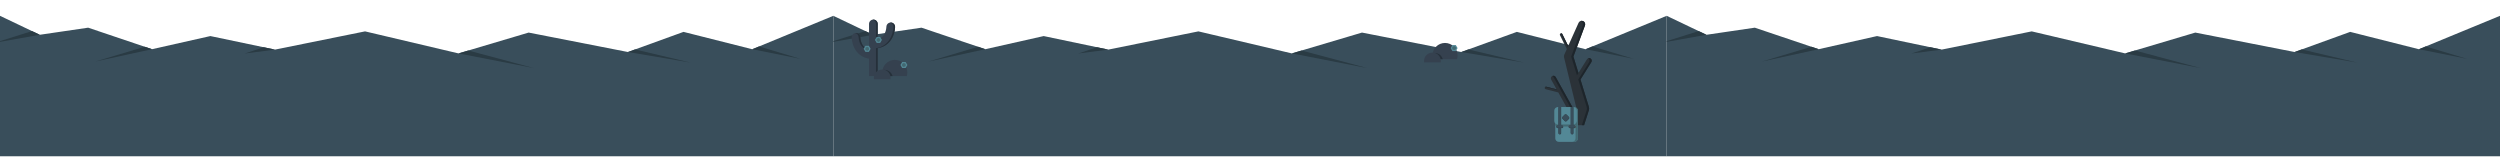
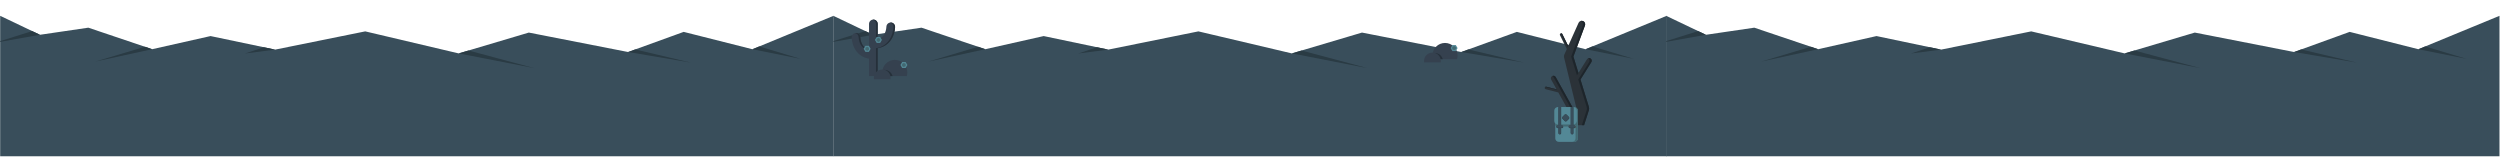
<svg xmlns="http://www.w3.org/2000/svg" version="1.1" x="0px" y="0px" viewBox="0 0 14400 900" enable-background="new 0 0 14400 900" xml:space="preserve">
  <g id="Layer_5">
</g>
  <g id="Layer_3">
</g>
  <g id="Layer_2">
</g>
  <g id="Layer_1">
</g>
  <g id="measurement_x5F_tools">
    <g>
      <polygon fill="#394E5B" points="4800,91.095 5029.025,200.335 5307.74,159.42 5675.477,283.392 6011.7,207.72 6383.737,285.728     6902.79,180.717 7441,307.617 7845,187.617 8417,299.617 8737,183.617 9133,283.617 9600,91.095 9600,900 4800,900   " />
      <polygon fill="#2A3B44" points="5029.025,200.335 4800,241.135 4800,236.803 4984.332,179.018   " />
      <polygon fill="#2A3B44" points="5675.477,283.392 5347,354.792 5633.764,269.33   " />
      <polygon fill="#2A3B44" points="6383.737,285.728 6209.72,308.283 6318.773,272.106   " />
      <polygon fill="#2A3B44" points="7441,307.617 7877.752,392.709 7497.345,290.881   " />
      <polygon fill="#2A3B44" points="8417,299.617 8778.813,360.745 8457.971,284.765   " />
      <polygon fill="#2A3B44" points="9133,283.617 9410.962,339.214 9172.341,267.398   " />
    </g>
    <g>
-       <polygon fill="#394E5B" points="9600,91.095 9829.025,200.335 10107.74,159.42 10475.477,283.392 10811.7,207.72     11183.737,285.728 11702.789,180.717 12241,307.617 12645,187.617 13217,299.617 13537,183.617 13933,283.617 14400,91.095     14400,900 9600,900   " />
-       <polygon fill="#2A3B44" points="9829.025,200.335 9600,241.135 9600,236.803 9784.332,179.018   " />
-       <polygon fill="#2A3B44" points="10475.477,283.392 10147,354.792 10433.764,269.33   " />
-       <polygon fill="#2A3B44" points="11183.737,285.728 11009.72,308.283 11118.772,272.106   " />
-       <polygon fill="#2A3B44" points="12241,307.617 12677.752,392.709 12297.345,290.881   " />
-       <polygon fill="#2A3B44" points="13217,299.617 13578.813,360.745 13257.971,284.765   " />
-       <polygon fill="#2A3B44" points="13933,283.617 14210.962,339.214 13972.341,267.398   " />
+       <polygon fill="#394E5B" points="9597,91.095 9826.025,200.335 10104.74,159.42 10472.477,283.392 10808.7,207.72     11180.737,285.728 11699.789,180.717 12238,307.617 12642,187.617 13214,299.617 13534,183.617 13930,283.617 14397,91.095     14397,900 9597,900   " />
+       <polygon fill="#2A3B44" points="9826.025,200.335 9597,241.135 9597,236.803 9781.332,179.018   " />
+       <polygon fill="#2A3B44" points="10472.477,283.392 10144,354.792 10430.764,269.33   " />
+       <polygon fill="#2A3B44" points="11180.737,285.728 11006.72,308.283 11115.772,272.106   " />
+       <polygon fill="#2A3B44" points="12238,307.617 12674.752,392.709 12294.345,290.881   " />
+       <polygon fill="#2A3B44" points="13214,299.617 13575.813,360.745 13254.971,284.765   " />
+       <polygon fill="#2A3B44" points="13930,283.617 14207.962,339.214 13969.341,267.398   " />
    </g>
    <g>
-       <polygon fill="#394E5B" points="0,91.095 229.025,200.335 507.74,159.42 875.477,283.392 1211.7,207.72 1583.737,285.728     2102.789,180.717 2641,307.617 3045,187.617 3617,299.617 3937,183.617 4333,283.617 4800,91.095 4800,900 0,900   " />
-       <polygon fill="#2A3B44" points="229.025,200.335 0,241.135 0,236.803 184.332,179.018   " />
-       <polygon fill="#2A3B44" points="875.477,283.392 547,354.792 833.763,269.33   " />
-       <polygon fill="#2A3B44" points="1583.737,285.728 1409.72,308.283 1518.773,272.106   " />
-       <polygon fill="#2A3B44" points="2641,307.617 3077.752,392.709 2697.345,290.881   " />
-       <polygon fill="#2A3B44" points="3617,299.617 3978.813,360.745 3657.971,284.765   " />
-       <polygon fill="#2A3B44" points="4333,283.617 4610.962,339.214 4372.341,267.398   " />
+       <polygon fill="#394E5B" points="1,91.095 230.025,200.335 508.74,159.42 876.477,283.392 1212.7,207.72 1584.737,285.728     2103.789,180.717 2642,307.617 3046,187.617 3618,299.617 3938,183.617 4334,283.617 4801,91.095 4801,900 1,900   " />
+       <polygon fill="#2A3B44" points="230.025,200.335 1,241.135 1,236.803 185.332,179.018   " />
+       <polygon fill="#2A3B44" points="876.477,283.392 548,354.792 834.763,269.33   " />
+       <polygon fill="#2A3B44" points="1584.737,285.728 1410.72,308.283 1519.773,272.106   " />
+       <polygon fill="#2A3B44" points="2642,307.617 3078.752,392.709 2698.345,290.881   " />
+       <polygon fill="#2A3B44" points="3618,299.617 3979.813,360.745 3658.971,284.765   " />
+       <polygon fill="#2A3B44" points="4334,283.617 4611.962,339.214 4373.341,267.398   " />
    </g>
    <g id="peter_13_">
      <g>
        <path fill="#35414F" d="M5130.625,129.642c-13.808,0-25,11.192-25,25c0,0.191-0.424,19.946-9.86,38.819     c-8.636,17.271-21.875,28.239-40.14,33.159v-88.795c0-13.807-11.193-25-25-25s-25,11.193-25,25v148.978     c-18.265-4.92-31.504-15.887-40.14-33.159c-9.437-18.873-9.86-38.628-9.86-38.819c0-13.808-11.192-25-25-25s-25,11.192-25,25     c0,3.163,0.425,31.751,15.14,61.181c9.228,18.455,22.073,33.258,38.181,43.995c13.561,9.041,29.193,15.018,46.68,17.873V438h50     V277.69c17.486-2.854,33.119-8.832,46.68-17.873c16.107-10.737,28.953-25.54,38.181-43.995     c14.715-29.43,15.14-58.018,15.14-61.181C5155.625,140.834,5144.433,129.642,5130.625,129.642z" />
        <g>
          <path fill="#25303A" d="M4945.625,214.825c0,0.191,0.424,19.946,9.86,38.819c8.636,17.271,21.875,28.239,40.14,33.159v-3.526      c-13.193-5.861-23.168-15.69-30.14-29.633c-9.437-18.873-9.86-38.628-9.86-38.819c0-13.808-11.192-25-25-25      c-1.712,0-3.384,0.173-5,0.501C4937.036,192.643,4945.625,202.73,4945.625,214.825z" />
          <path fill="#25303A" d="M5045.625,137.825v88.795c3.521-0.948,6.85-2.127,10-3.526v-85.268c0-13.807-11.193-25-25-25      c-1.712,0-3.384,0.173-5,0.501C5037.036,115.643,5045.625,125.731,5045.625,137.825z" />
          <path fill="#25303A" d="M5130.625,129.642c-1.712,0-3.384,0.173-5,0.501c11.411,2.316,20,12.404,20,24.499      c0,3.163-0.425,31.751-15.14,61.181c-9.228,18.455-22.073,33.258-38.181,43.995c-13.561,9.041-29.193,15.018-46.68,17.873V438      h10V277.69c17.486-2.854,33.119-8.832,46.68-17.873c16.107-10.737,28.953-25.54,38.181-43.995      c14.715-29.43,15.14-58.018,15.14-61.181C5155.625,140.834,5144.433,129.642,5130.625,129.642z" />
        </g>
      </g>
      <polygon fill="#538896" points="5049.776,247.268 5039.776,229.948 5049.776,212.627 5069.776,212.627 5079.776,229.948     5069.776,247.268   " />
      <polygon fill="#538896" points="4984.801,298.589 4974.801,281.269 4984.801,263.948 5004.801,263.948 5014.801,281.269     5004.801,298.589   " />
      <polygon fill="#426972" points="5070.155,235.94 5059.776,241.932 5049.398,235.94 5049.398,223.956 5059.776,217.964     5070.155,223.956   " />
      <polygon fill="#426972" points="5005.179,287.261 4994.801,293.253 4984.422,287.261 4984.422,275.277 4994.801,269.285     5005.179,275.277   " />
    </g>
    <g id="peter_10_">
      <g>
        <path fill="#35414F" d="M8392.407,341.064c2.07-6.734,3.189-13.883,3.189-21.296c0-39.978-32.409-72.386-72.387-72.386     s-72.386,32.408-72.386,72.386c0,7.412,1.119,14.562,3.189,21.296H8392.407z" />
        <path fill="#25303A" d="M8263.568,304.932c-3.583,0-7.071,0.401-10.433,1.14c-0.85,4.437-1.312,9.011-1.312,13.696     c0,7.412,1.119,14.562,3.189,21.296h55.371C8304.959,320.276,8286.057,304.932,8263.568,304.932z" />
        <path fill="#35414F" d="M8298.539,359.229c0.434-2.606,0.671-5.278,0.671-8.007c0-26.723-21.663-48.386-48.386-48.386     s-48.386,21.663-48.386,48.386c0,2.729,0.237,5.401,0.671,8.007H8298.539z" />
      </g>
      <polygon fill="#538896" points="8365.597,294.223 8355.597,276.903 8365.597,259.582 8385.597,259.582 8395.597,276.903     8385.597,294.223   " />
      <polygon fill="#426972" points="8385.975,282.895 8375.597,288.887 8365.218,282.895 8365.218,270.91 8375.597,264.918     8385.975,270.91   " />
    </g>
    <g id="dead_x5F_tree_4_">
      <path fill="#2B3238" d="M8903.095,514.052l72.767,18.447l82.017,147.321l-16.087,41.385h82.436l27.05-84.01l0.65-2.011    c1.976-6.114,2.16-12.875,0.128-19.483l-48.48-157.656l62.806-100.535c4.389-7.025,2.252-16.279-4.774-20.669    c-7.028-4.391-16.281-2.252-20.669,4.774l-49.031,78.485l-28.98-94.242l66.509-179.138c3.608-9.788-0.916-20.898-10.579-25.227    c-10.086-4.518-21.925-0.005-26.442,10.081l-59.636,133.121l-33.865-68.734c-1.83-3.716-6.326-5.244-10.042-3.413    c-3.716,1.83-5.244,6.327-3.413,10.042l39.069,79.296c0.092,0.188,0.206,0.356,0.312,0.532l-14.591,32.57    c-2.107,4.704-2.732,10.131-1.417,15.527l0.392,1.606l70.844,290.621l-8.07,20.761l-111.107-199.577    c-4.028-7.238-13.163-9.839-20.401-5.81s-9.84,13.163-5.81,20.401l31.155,55.962l-59.051-14.97    c-4.015-1.015-8.096,1.412-9.112,5.428C8896.649,508.953,8899.079,513.034,8903.095,514.052z" />
      <path fill="#1D252B" d="M9105.957,121.493c9.662,4.329,14.187,15.438,10.578,25.227l-66.508,179.138l33.234,108.078l8.644-13.836    l-28.979-94.242l66.508-179.138c3.608-9.788-0.916-20.898-10.578-25.227c-4.802-2.151-9.993-2.235-14.61-0.665    C9104.819,121.025,9105.392,121.24,9105.957,121.493z" />
      <path fill="#1D252B" d="M8947.988,443.927l118.702,213.219l5.304-13.643l-111.107-199.577c-3.872-6.958-12.458-9.612-19.548-6.23    C8944.055,438.99,8946.414,441.098,8947.988,443.927z" />
      <path fill="#1D252B" d="M9161.605,336.841c-4.507-2.816-9.924-2.934-14.391-0.812c0.506,0.242,1.005,0.508,1.492,0.812    c7.026,4.39,9.163,13.644,4.774,20.669l-62.806,100.535l48.48,157.656c2.032,6.608,1.849,13.369-0.128,19.483l-0.65,2.011    l-27.05,84.01h12.898l27.05-84.01l0.65-2.011c1.977-6.114,2.16-12.875,0.128-19.483l-48.48-157.656l62.806-100.535    C9170.769,350.485,9168.632,341.231,9161.605,336.841z" />
      <path fill="#1D252B" d="M8967.95,518.288l-2.119-3.807l-59.051-14.97c-2.449-0.619-4.919,0.048-6.707,1.57L8967.95,518.288z" />
      <path fill="#1D252B" d="M9029.583,271.824l3.193-7.128l-33.865-68.734c-1.689-3.431-5.651-4.99-9.174-3.769L9029.583,271.824z" />
    </g>
    <g id="bag">
      <path fill="#538896" d="M9068.383,617.087h-90c-11.046,0-20,8.954-20,20v160c0,11.046,8.954,20,20,20h90c11.046,0,20-8.954,20-20    v-160C9088.383,626.041,9079.429,617.087,9068.383,617.087z" />
      <path fill="#426972" d="M9068.383,617.087h-13.279c11.046,0,20,8.954,20,20v160c0,11.046-8.954,20-20,20h13.279    c11.046,0,20-8.954,20-20v-160C9088.383,626.041,9079.429,617.087,9068.383,617.087z" />
      <path fill="#538896" d="M9062.7,617.087h-90c-11.046,0-20,8.954-20,20v60c0,11.046,8.954,20,20,20h90c11.046,0,20-8.954,20-20v-60    C9082.7,626.041,9073.746,617.087,9062.7,617.087z" />
      <g>
        <path fill="#426972" d="M8972.7,728.979h90c11.046,0,20-8.954,20-20v-11.893c0,11.046-8.954,20-20,20h-90     c-5.617,0-10.685-2.323-14.317-6.051v11.893C8962.016,726.657,8967.083,728.979,8972.7,728.979z" />
      </g>
      <path fill="#2A3B44" d="M9018.7,700.114c-1.989,0-3.896-0.79-5.304-2.197l-13.014-13.015c-2.929-2.929-2.929-7.677,0-10.606    l13.014-13.014c2.93-2.928,7.678-2.928,10.607,0l13.014,13.014c2.929,2.93,2.929,7.678,0,10.606l-13.014,13.015    C9022.597,699.324,9020.689,700.114,9018.7,700.114z" />
      <path fill="#725947" d="M9067.873,738.205h-24.082c-4.143,0-7.5-3.357-7.5-7.5s3.357-7.5,7.5-7.5h24.082    c4.143,0,7.5,3.357,7.5,7.5S9072.016,738.205,9067.873,738.205z" />
      <path fill="#394E5B" d="M9017.7,698.114c-1.989,0-3.896-0.79-5.304-2.197l-13.014-13.015c-2.929-2.929-2.929-7.677,0-10.606    l13.014-13.014c2.93-2.928,7.678-2.928,10.607,0l13.014,13.014c2.929,2.93,2.929,7.678,0,10.606l-13.014,13.015    C9021.597,697.324,9019.689,698.114,9017.7,698.114z" />
      <path fill="#2A3B44" d="M9048.332,617.087v149.9c0,4.143,3.357,7.5,7.5,7.5s7.5-3.357,7.5-7.5v-149.9H9048.332z" />
      <g>
        <path fill="#2A3B44" d="M8977.331,738.205v28.782c0,4.143,3.357,7.5,7.5,7.5s7.5-3.357,7.5-7.5v-28.782H8977.331z" />
        <rect x="8977.33" y="617.086" fill="#2A3B44" width="15" height="106.119" />
      </g>
      <path fill="#394E5B" d="M8975.331,617.087v147.9c0,4.143,3.357,7.5,7.5,7.5s7.5-3.357,7.5-7.5v-147.9H8975.331z" />
      <path fill="#394E5B" d="M9046.332,617.087v147.9c0,4.143,3.357,7.5,7.5,7.5s7.5-3.357,7.5-7.5v-147.9H9046.332z" />
      <path fill="#2A3B44" d="M9067.873,738.205h-24.082c-4.143,0-7.5-3.357-7.5-7.5s3.357-7.5,7.5-7.5h24.082    c4.143,0,7.5,3.357,7.5,7.5S9072.016,738.205,9067.873,738.205z" />
      <path fill="#394E5B" d="M9065.873,736.205h-24.082c-4.143,0-7.5-3.357-7.5-7.5s3.357-7.5,7.5-7.5h24.082    c4.143,0,7.5,3.357,7.5,7.5S9070.016,736.205,9065.873,736.205z" />
      <path fill="#2A3B44" d="M8996.872,738.205h-24.082c-4.143,0-7.5-3.357-7.5-7.5s3.357-7.5,7.5-7.5h24.082    c4.143,0,7.5,3.357,7.5,7.5S9001.015,738.205,8996.872,738.205z" />
      <path fill="#394E5B" d="M8994.872,736.205h-24.082c-4.143,0-7.5-3.357-7.5-7.5s3.357-7.5,7.5-7.5h24.082    c4.143,0,7.5,3.357,7.5,7.5S8999.015,736.205,8994.872,736.205z" />
    </g>
    <g id="peter_20_">
      <g>
        <path fill="#35414F" d="M5223.265,438.538c2.07-6.734,3.189-13.883,3.189-21.296c0-39.978-32.409-72.386-72.386-72.386     s-72.386,32.408-72.386,72.386c0,7.412,1.119,14.562,3.189,21.296H5223.265z" />
        <path fill="#25303A" d="M5094.426,402.407c-3.583,0-7.071,0.401-10.433,1.14c-0.85,4.437-1.311,9.011-1.311,13.696     c0,7.412,1.119,14.562,3.189,21.296h55.372C5135.816,417.75,5116.915,402.407,5094.426,402.407z" />
        <path fill="#35414F" d="M5129.397,456.704c0.434-2.606,0.671-5.278,0.671-8.007c0-26.723-21.663-48.386-48.386-48.386     c-26.723,0-48.386,21.663-48.386,48.386c0,2.729,0.237,5.401,0.671,8.007H5129.397z" />
      </g>
      <polygon fill="#538896" points="5196.454,391.697 5186.454,374.377 5196.454,357.056 5216.454,357.056 5226.454,374.377     5216.454,391.697   " />
      <polygon fill="#426972" points="5216.833,380.369 5206.454,386.361 5196.076,380.369 5196.076,368.385 5206.454,362.393     5216.833,368.385   " />
    </g>
  </g>
</svg>
